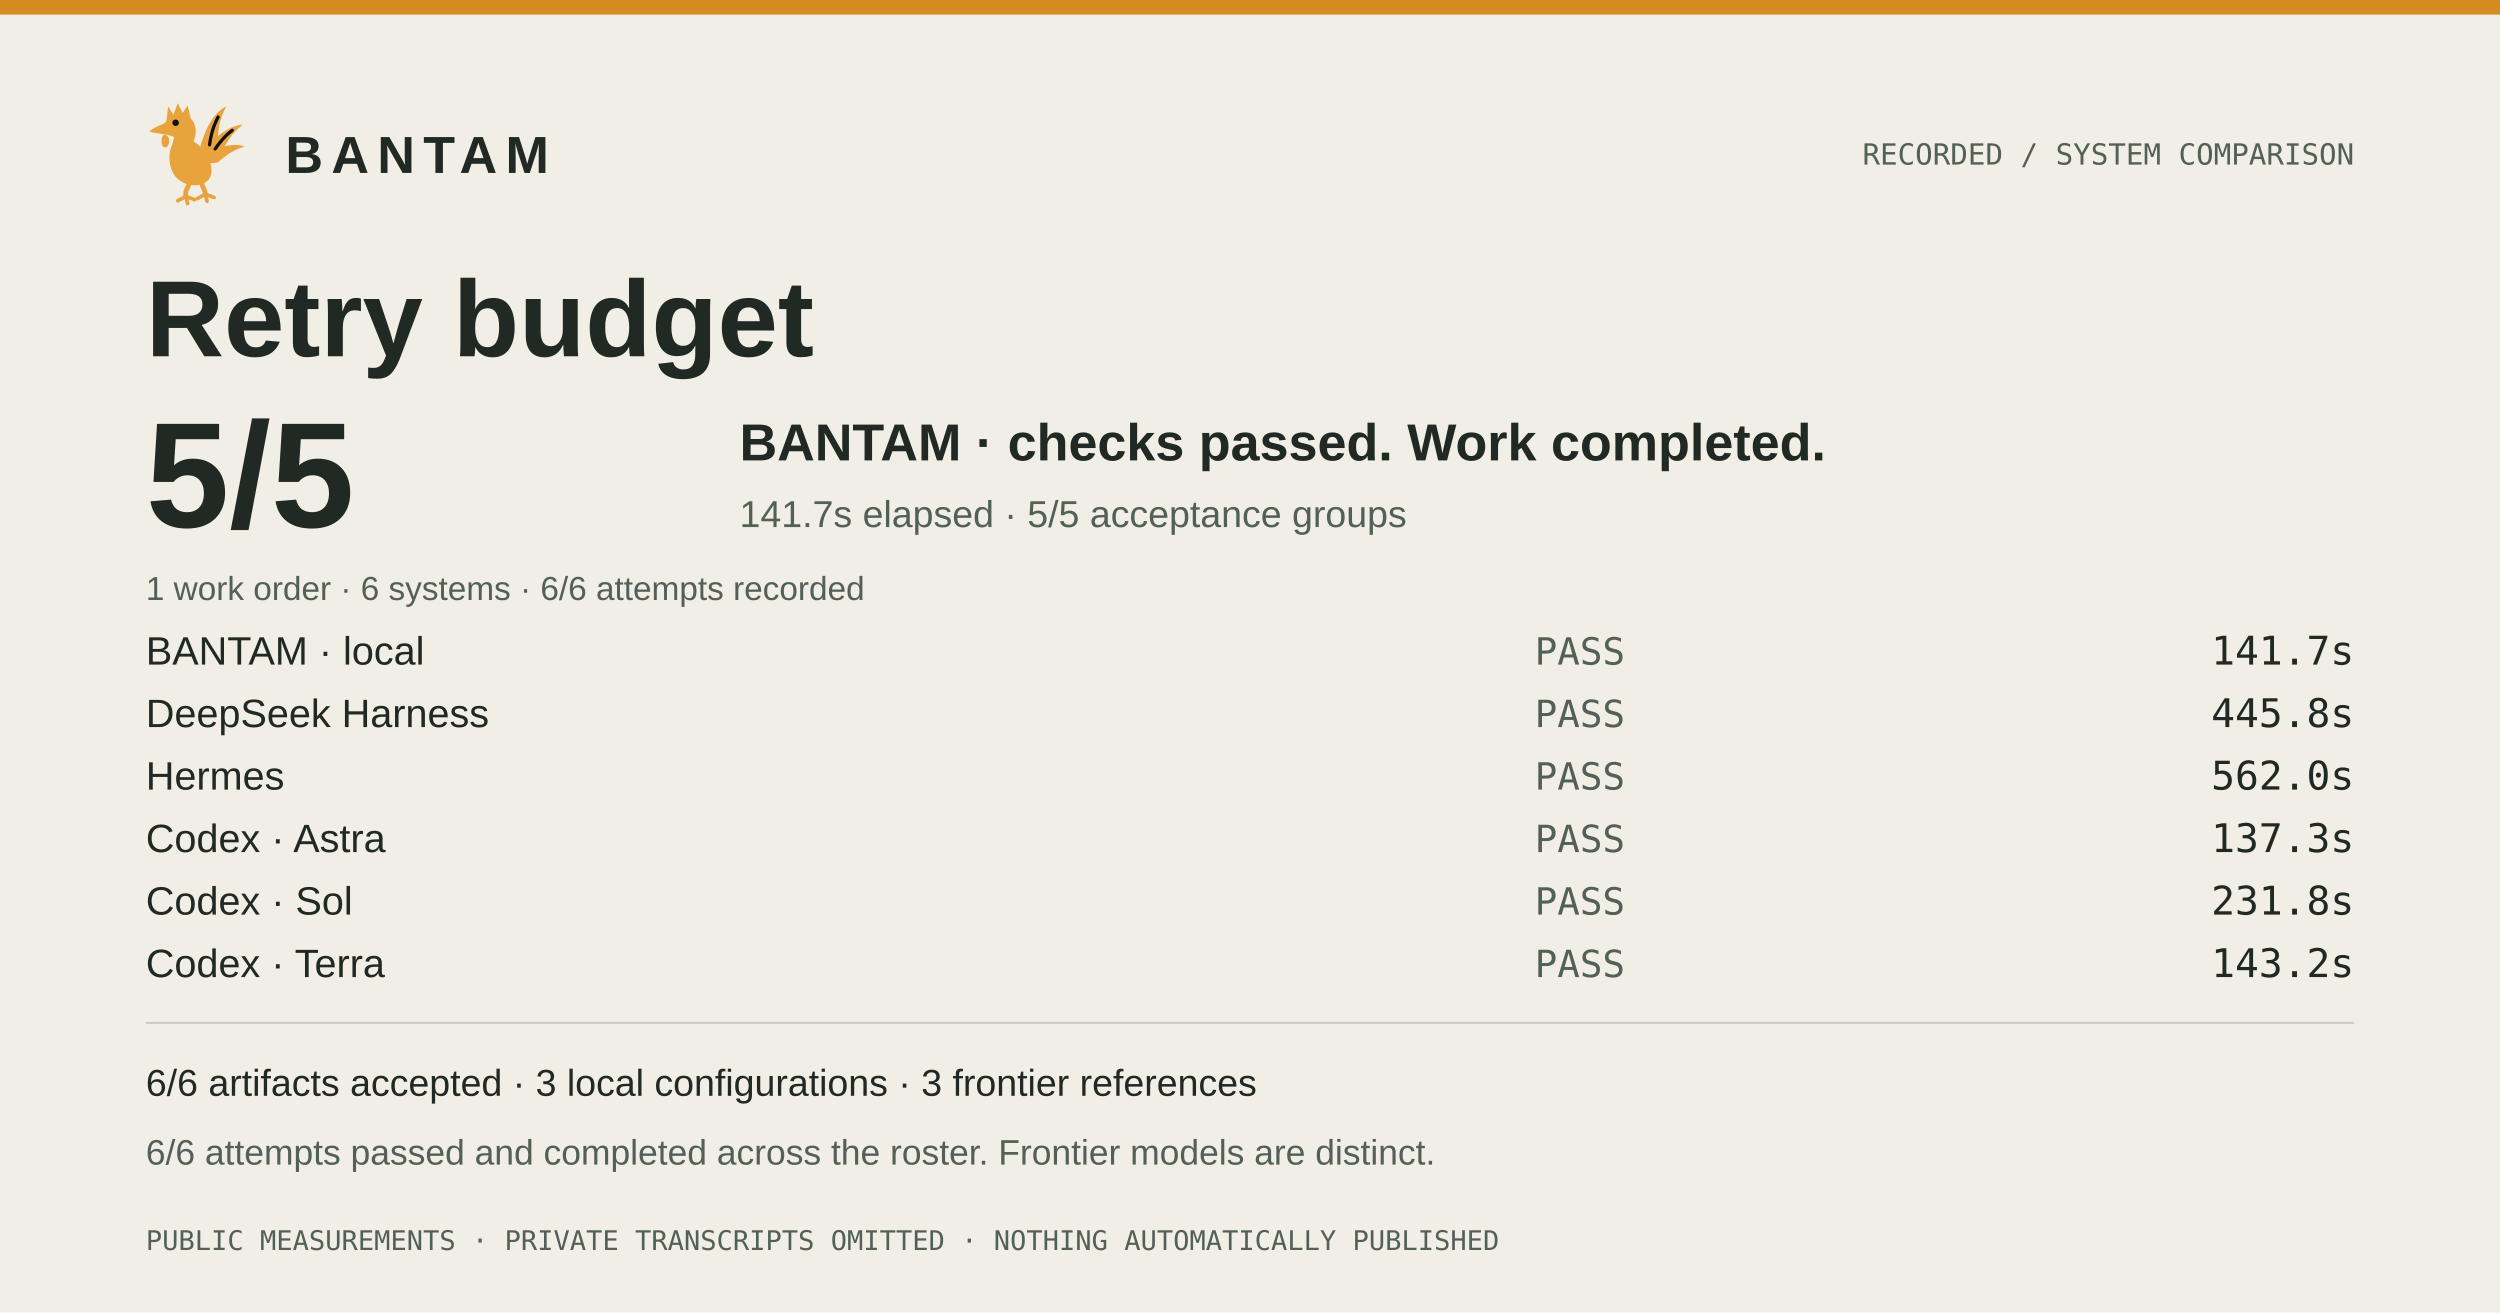
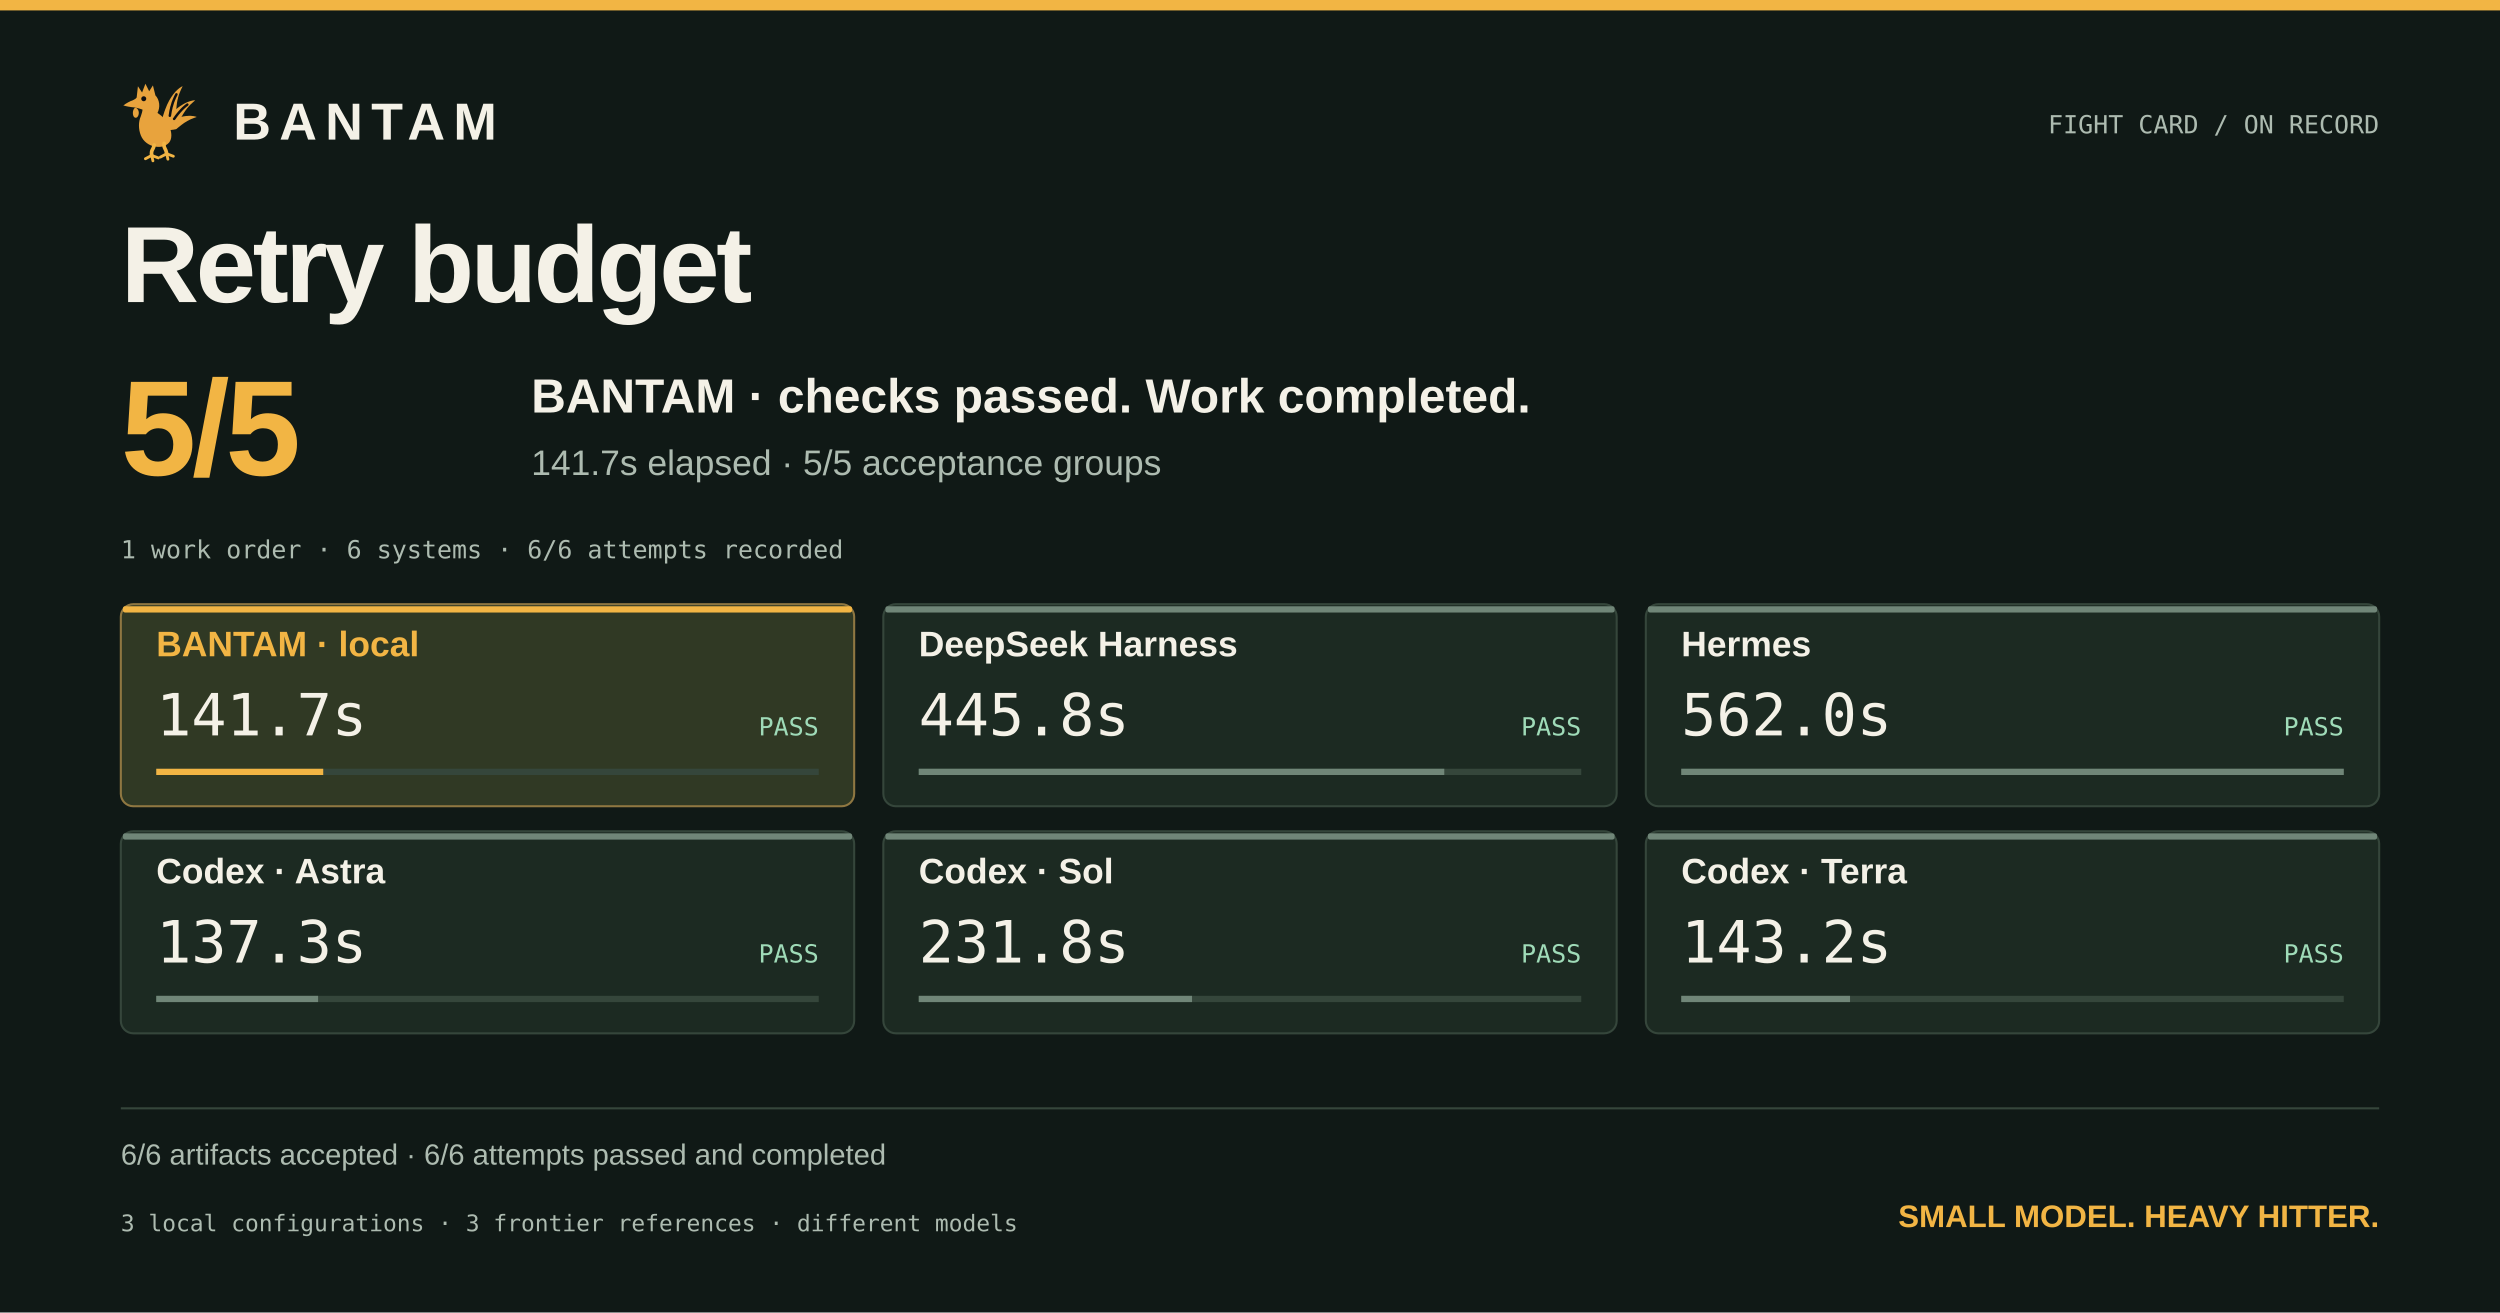
- <svg xmlns="http://www.w3.org/2000/svg" width="1200" height="630" viewBox="0 0 1200 630" role="img" aria-label="BANTAM recorded system comparison">
-   <rect width="1200" height="630" fill="#f1eee5" />
-   <rect width="1200" height="7" fill="#d68b22" />
-   <svg x="70" y="48" width="52" height="52" viewBox="0 0 100 100" color="#e8a33d">
-     <g fill="#e8a33d">
-       <path d="M61.0 56.4L61.7 55.3L62.4 54.1L63.1 53.0L63.7 51.8L64.3 50.7L64.9 49.5L65.5 48.4L66.1 47.3L66.5 46.1L66.5 45.0L66.4 43.8L66.4 42.6L66.4 41.4L66.4 40.2L66.4 39.1L66.4 37.9L66.5 36.7L66.5 35.6L66.5 34.4L66.6 33.3L66.7 32.1L66.8 31.0L66.9 29.8L67.0 28.7L67.2 27.5L67.3 26.4L67.5 25.2L67.7 24.1L67.9 22.9L68.2 21.8L68.5 20.7L68.7 19.5L69.1 18.4L69.4 17.3L69.8 16.1L70.1 15.0L70.6 13.9L71.0 12.8L71.5 11.7L72.0 10.5L72.5 9.4L73.0 8.3L73.6 7.2L74.1 5.9L74.1 5.9L72.9 6.5L71.8 7.2L70.7 7.9L69.7 8.7L68.7 9.5L67.7 10.4L66.8 11.3L65.8 12.2L65.0 13.2L64.1 14.2L63.3 15.2L62.4 16.3L61.7 17.4L60.9 18.5L60.2 19.6L59.5 20.7L58.8 21.9L58.1 23.0L57.5 24.2L56.9 25.4L56.3 26.6L55.7 27.8L55.2 29.0L54.7 30.2L54.2 31.5L53.7 32.7L53.2 33.9L52.8 35.2L52.3 36.4L51.9 37.7L51.5 38.9L51.1 40.2L50.7 41.4L50.4 42.7L50.0 43.9L50.1 45.2L50.4 46.5L50.6 47.8L51.0 49.1L51.3 50.4L51.7 51.7L52.1 53.0L52.6 54.3L53.0 55.6Z" />
-       <path d="M60.1 57.9L61.1 57.3L62.1 56.7L63.1 56.0L64.0 55.4L64.9 54.7L65.9 54.1L66.8 53.4L67.6 52.8L68.4 52.0L68.8 51.1L69.2 50.1L69.7 49.2L70.1 48.3L70.5 47.4L71.0 46.4L71.4 45.5L71.9 44.6L72.4 43.7L72.8 42.8L73.3 41.9L73.8 41.1L74.3 40.2L74.8 39.3L75.4 38.5L75.9 37.6L76.5 36.8L77.0 35.9L77.6 35.1L78.2 34.3L78.8 33.5L79.4 32.6L80.1 31.9L80.7 31.1L81.4 30.3L82.1 29.5L82.8 28.8L83.5 28.0L84.3 27.3L85.1 26.6L85.8 25.9L86.7 25.1L87.5 24.4L88.3 23.7L89.2 22.9L89.2 22.9L88.0 22.9L86.9 23.0L85.8 23.2L84.7 23.5L83.6 23.8L82.5 24.1L81.4 24.5L80.3 24.9L79.3 25.3L78.2 25.8L77.2 26.3L76.2 26.8L75.1 27.4L74.1 28.0L73.2 28.6L72.2 29.2L71.2 29.8L70.3 30.5L69.3 31.2L68.4 31.9L67.5 32.6L66.6 33.3L65.7 34.1L64.8 34.8L64.0 35.6L63.1 36.4L62.3 37.2L61.4 38.0L60.6 38.8L59.8 39.6L59.0 40.4L58.2 41.2L57.4 42.1L56.7 42.9L55.9 43.7L55.5 44.8L55.2 45.9L55.0 47.1L54.7 48.2L54.5 49.4L54.3 50.5L54.2 51.7L54.1 52.9L53.9 54.1Z" />
-       <path d="M58.6 58.5L59.5 58.5L60.5 58.4L61.4 58.3L62.3 58.2L63.2 58.1L64.1 57.9L65.0 57.8L65.8 57.6L66.6 57.4L67.2 56.9L67.9 56.3L68.5 55.8L69.1 55.3L69.7 54.8L70.4 54.3L71.0 53.8L71.6 53.3L72.3 52.8L72.9 52.3L73.5 51.8L74.2 51.4L74.8 50.9L75.5 50.4L76.1 50.0L76.8 49.5L77.5 49.1L78.2 48.7L78.9 48.3L79.5 47.9L80.2 47.5L81.0 47.1L81.7 46.7L82.4 46.3L83.1 46.0L83.9 45.6L84.6 45.3L85.4 45.0L86.2 44.7L86.9 44.4L87.7 44.1L88.5 43.8L89.3 43.5L90.2 43.2L91.0 42.9L91.0 42.9L90.2 42.5L89.3 42.3L88.4 42.1L87.6 41.9L86.7 41.8L85.8 41.7L84.9 41.6L84.0 41.5L83.1 41.5L82.2 41.5L81.3 41.5L80.4 41.6L79.5 41.6L78.6 41.7L77.7 41.8L76.8 41.9L75.9 42.1L75.0 42.2L74.1 42.4L73.2 42.6L72.3 42.8L71.4 43.0L70.5 43.2L69.6 43.5L68.8 43.7L67.9 44.0L67.0 44.2L66.2 44.5L65.3 44.8L64.5 45.1L63.6 45.4L62.8 45.7L61.9 46.0L61.1 46.3L60.3 46.7L59.6 47.3L59.0 48.0L58.5 48.7L57.9 49.5L57.4 50.2L56.9 51.0L56.4 51.8L55.9 52.6L55.4 53.5Z" />
-       <path d="M58.8 41.4L59.0 40.2L59.2 39.0L59.4 37.7L59.6 36.5L59.8 35.3L60.1 34.1L60.4 32.9L60.6 31.7L60.9 30.6L61.3 29.4L61.6 28.2L62.0 27.0L62.3 25.9L62.7 24.7L63.2 23.5L63.6 22.4L64.1 21.3L64.6 20.1L65.1 19.0L65.6 17.9L66.2 16.8L66.7 15.7" stroke="#0d0f12" stroke-width="3.0" fill="none" stroke-linecap="round" />
-       <path d="M63.9 45.2L64.6 44.4L65.2 43.5L65.8 42.6L66.4 41.8L67.1 40.9L67.7 40.1L68.4 39.2L69.1 38.4L69.8 37.6L70.4 36.8L71.2 36.0L71.9 35.2L72.6 34.4L73.4 33.6L74.1 32.9L74.9 32.1L75.7 31.4L76.5 30.7L77.3 30.0L78.1 29.3L79.0 28.7L79.8 28.0" stroke="#0d0f12" stroke-width="3.0" fill="none" stroke-linecap="round" />
-       <path d="M3 29C7 26 11 24 15 22.5C16.5 21.8 18 21 19 19.5L20.5 6L25.5 13.5L29.5 3L34 12L38.5 5L41.5 17C44 19.5 45.5 23 46 27C46.5 31 45.5 35 44 38C50 42 55 47 58 54C61.5 61.5 61.5 69 58 73.5C54 78 48 79.5 42 78.5C34 77.5 27 72.5 24 65C21 57.5 21 48.5 24 42C25 39 26 36 26 34C23 33 20 32 17 31.5C11 31 6 30 3 29Z" />
-       <path d="M17.5 31.5C21 33 22.5 37 21 41C19.5 45 15.8 44.6 14.8 40.8C13.8 37 15 32.8 17.5 31.5Z" />
-       <path d="M40 76.5C39 82.5 36 82 37 89" stroke="currentColor" stroke-width="4.4" stroke-linecap="round" fill="none" />
-       <path d="M29.5 93L37 89L45 92M37 89L38.5 95.5" stroke="currentColor" stroke-width="3.4" stroke-linecap="round" stroke-linejoin="round" fill="none" />
-       <path d="M52 74.5C51 80.5 54 80 55 87" stroke="currentColor" stroke-width="4.4" stroke-linecap="round" fill="none" />
-       <path d="M47.5 91L55 87L63 90M55 87L56.5 93.5" stroke="currentColor" stroke-width="3.4" stroke-linecap="round" stroke-linejoin="round" fill="none" />
-       <circle cx="27.5" cy="21" r="3" fill="#0d0f12" />
+ <svg xmlns="http://www.w3.org/2000/svg" width="1200" height="630" viewBox="0 0 1200 630" role="img" aria-label="Retry budget · BANTAM recorded comparison">
+   <g font-family="Arial,Helvetica,sans-serif">
+     <rect width="1200" height="630" fill="#101916" />
+     <rect width="1200" height="5" fill="#f2b544" />
+     <svg x="58" y="35" width="40" height="48" viewBox="0 0 100 100" color="#f2b544">
+       <g fill="#e8a33d">
+         <path d="M61.0 56.4L61.7 55.3L62.4 54.1L63.1 53.0L63.7 51.8L64.3 50.7L64.9 49.5L65.5 48.4L66.1 47.3L66.5 46.1L66.5 45.0L66.4 43.8L66.4 42.6L66.4 41.4L66.4 40.2L66.4 39.1L66.4 37.9L66.5 36.7L66.5 35.6L66.5 34.4L66.6 33.3L66.7 32.1L66.8 31.0L66.9 29.8L67.0 28.7L67.2 27.5L67.3 26.4L67.5 25.2L67.7 24.1L67.9 22.9L68.2 21.8L68.5 20.7L68.7 19.5L69.1 18.4L69.4 17.3L69.8 16.1L70.1 15.0L70.6 13.9L71.0 12.8L71.5 11.7L72.0 10.5L72.5 9.4L73.0 8.3L73.6 7.2L74.1 5.9L74.1 5.9L72.9 6.5L71.8 7.2L70.7 7.9L69.7 8.7L68.7 9.5L67.7 10.4L66.8 11.3L65.8 12.2L65.0 13.2L64.1 14.2L63.3 15.2L62.4 16.3L61.7 17.4L60.9 18.5L60.2 19.6L59.5 20.7L58.8 21.9L58.1 23.0L57.5 24.2L56.9 25.4L56.3 26.6L55.7 27.8L55.2 29.0L54.7 30.2L54.2 31.5L53.7 32.7L53.2 33.9L52.8 35.2L52.3 36.4L51.9 37.7L51.5 38.9L51.1 40.2L50.7 41.4L50.4 42.7L50.0 43.9L50.1 45.2L50.4 46.5L50.6 47.8L51.0 49.1L51.3 50.4L51.7 51.7L52.1 53.0L52.6 54.3L53.0 55.6Z" />
+         <path d="M60.1 57.9L61.1 57.3L62.1 56.7L63.1 56.0L64.0 55.4L64.9 54.7L65.9 54.1L66.8 53.4L67.6 52.8L68.4 52.0L68.8 51.1L69.2 50.1L69.7 49.2L70.1 48.3L70.5 47.4L71.0 46.4L71.4 45.5L71.9 44.6L72.4 43.7L72.8 42.8L73.3 41.9L73.8 41.1L74.3 40.2L74.8 39.3L75.4 38.5L75.9 37.6L76.5 36.8L77.0 35.9L77.6 35.1L78.2 34.3L78.8 33.5L79.4 32.6L80.1 31.9L80.7 31.1L81.4 30.3L82.1 29.5L82.8 28.8L83.5 28.0L84.3 27.3L85.1 26.6L85.8 25.9L86.7 25.1L87.5 24.4L88.3 23.7L89.2 22.9L89.2 22.9L88.0 22.9L86.9 23.0L85.8 23.2L84.7 23.5L83.6 23.8L82.5 24.1L81.4 24.5L80.3 24.9L79.3 25.3L78.2 25.8L77.2 26.3L76.2 26.8L75.1 27.4L74.1 28.0L73.2 28.6L72.2 29.2L71.2 29.8L70.3 30.5L69.3 31.2L68.4 31.9L67.5 32.6L66.6 33.3L65.7 34.1L64.8 34.8L64.0 35.6L63.1 36.4L62.3 37.2L61.4 38.0L60.6 38.8L59.8 39.6L59.0 40.4L58.2 41.2L57.4 42.1L56.7 42.9L55.9 43.7L55.5 44.8L55.2 45.9L55.0 47.1L54.7 48.2L54.5 49.4L54.3 50.5L54.2 51.7L54.1 52.9L53.9 54.1Z" />
+         <path d="M58.6 58.5L59.5 58.5L60.5 58.4L61.4 58.3L62.3 58.2L63.2 58.1L64.1 57.9L65.0 57.8L65.8 57.6L66.6 57.4L67.2 56.9L67.9 56.3L68.5 55.8L69.1 55.3L69.7 54.8L70.4 54.3L71.0 53.8L71.6 53.3L72.3 52.8L72.9 52.3L73.5 51.8L74.2 51.4L74.8 50.9L75.5 50.4L76.1 50.0L76.8 49.5L77.5 49.1L78.2 48.7L78.9 48.3L79.5 47.9L80.2 47.5L81.0 47.1L81.7 46.7L82.4 46.3L83.1 46.0L83.9 45.6L84.6 45.3L85.4 45.0L86.2 44.7L86.9 44.4L87.7 44.1L88.5 43.8L89.3 43.5L90.2 43.2L91.0 42.9L91.0 42.9L90.2 42.5L89.3 42.3L88.4 42.1L87.6 41.9L86.7 41.8L85.8 41.7L84.9 41.6L84.0 41.5L83.1 41.5L82.2 41.5L81.3 41.5L80.4 41.6L79.5 41.6L78.6 41.7L77.7 41.8L76.8 41.9L75.9 42.1L75.0 42.2L74.1 42.4L73.2 42.6L72.3 42.8L71.4 43.0L70.5 43.2L69.6 43.5L68.8 43.7L67.9 44.0L67.0 44.2L66.2 44.5L65.3 44.8L64.5 45.1L63.6 45.4L62.8 45.7L61.9 46.0L61.1 46.3L60.3 46.7L59.6 47.3L59.0 48.0L58.5 48.7L57.9 49.5L57.4 50.2L56.9 51.0L56.4 51.8L55.9 52.6L55.4 53.5Z" />
+         <path d="M58.8 41.4L59.0 40.2L59.2 39.0L59.4 37.7L59.6 36.5L59.8 35.3L60.1 34.1L60.4 32.9L60.6 31.7L60.9 30.6L61.3 29.4L61.6 28.2L62.0 27.0L62.3 25.9L62.7 24.7L63.2 23.5L63.6 22.4L64.1 21.3L64.6 20.1L65.1 19.0L65.6 17.9L66.2 16.8L66.7 15.7" stroke="#0d0f12" stroke-width="3.0" fill="none" stroke-linecap="round" />
+         <path d="M63.9 45.2L64.6 44.4L65.2 43.5L65.8 42.6L66.4 41.8L67.1 40.9L67.7 40.1L68.4 39.2L69.1 38.4L69.8 37.6L70.4 36.8L71.2 36.0L71.9 35.2L72.6 34.4L73.4 33.6L74.1 32.9L74.9 32.1L75.7 31.4L76.5 30.7L77.3 30.0L78.1 29.3L79.0 28.7L79.8 28.0" stroke="#0d0f12" stroke-width="3.0" fill="none" stroke-linecap="round" />
+         <path d="M3 29C7 26 11 24 15 22.5C16.5 21.8 18 21 19 19.5L20.5 6L25.5 13.5L29.5 3L34 12L38.5 5L41.5 17C44 19.5 45.5 23 46 27C46.5 31 45.5 35 44 38C50 42 55 47 58 54C61.5 61.5 61.5 69 58 73.5C54 78 48 79.5 42 78.5C34 77.5 27 72.5 24 65C21 57.5 21 48.5 24 42C25 39 26 36 26 34C23 33 20 32 17 31.5C11 31 6 30 3 29Z" />
+         <path d="M17.5 31.5C21 33 22.5 37 21 41C19.5 45 15.8 44.6 14.8 40.8C13.8 37 15 32.8 17.5 31.5Z" />
+         <path d="M40 76.5C39 82.5 36 82 37 89" stroke="currentColor" stroke-width="4.4" stroke-linecap="round" fill="none" />
+         <path d="M29.5 93L37 89L45 92M37 89L38.5 95.5" stroke="currentColor" stroke-width="3.4" stroke-linecap="round" stroke-linejoin="round" fill="none" />
+         <path d="M52 74.5C51 80.5 54 80 55 87" stroke="currentColor" stroke-width="4.4" stroke-linecap="round" fill="none" />
+         <path d="M47.5 91L55 87L63 90M55 87L56.5 93.5" stroke="currentColor" stroke-width="3.4" stroke-linecap="round" stroke-linejoin="round" fill="none" />
+         <circle cx="27.5" cy="21" r="3" fill="#0d0f12" />
+       </g>
+     </svg>
+     <text x="112" y="67" fill="#f4f1e7" font-size="25" font-weight="700" letter-spacing="4">BANTAM</text>
+     <text x="1142" y="64" text-anchor="end" fill="#adbbb0" font-family="monospace" font-size="12">FIGHT CARD / ON RECORD</text>
+     <text x="58" y="145" fill="#f4f1e7" font-size="52" font-weight="700" letter-spacing="-1.6">Retry budget</text>
+     <text x="58" y="228" fill="#f2b544" font-size="65" font-weight="700" letter-spacing="-2">5/5</text>
+     <text x="255" y="198" fill="#f4f1e7" font-size="23" font-weight="700">BANTAM · checks passed. Work completed.</text>
+     <text x="255" y="228" fill="#adbbb0" font-size="17">141.7s elapsed · 5/5 acceptance groups</text>
+     <text x="58" y="268" fill="#adbbb0" font-family="monospace" font-size="12">1 work order · 6 systems · 6/6 attempts recorded</text>
+     <g>
+       <rect x="58" y="290" width="352" height="97" rx="6" fill="#303924" stroke="#8f7741" />
+       <rect x="59" y="291" width="350" height="3" rx="1" fill="#f2b544" />
+       <text x="75" y="315" fill="#f2b544" font-size="17" font-weight="700">BANTAM · local</text>
+       <text x="75" y="353" fill="#f4f1e7" font-family="monospace" font-size="28">141.7s</text>
+       <text x="393" y="353" text-anchor="end" fill="#9fdbb8" font-family="monospace" font-size="12">PASS</text>
+       <rect x="75" y="369" width="318" height="3" fill="#35463b" />
+       <rect x="75" y="369" width="80.148" height="3" fill="#f2b544" />
    </g>
-   </svg>
-   <text x="137" y="83" fill="#202923" font-family="Arial,sans-serif" font-size="25" font-weight="700" letter-spacing="4">BANTAM</text>
-   <text x="1130" y="79" text-anchor="end" fill="#526058" font-family="monospace" font-size="14">RECORDED / SYSTEM COMPARISON</text>
-   <text x="70" y="171" fill="#202923" font-family="Arial,sans-serif" font-size="52" font-weight="700">Retry budget</text>
-   <text x="70" y="253" fill="#202923" font-family="Arial,sans-serif" font-size="72" font-weight="700">5/5</text>
-   <text x="355" y="221" fill="#202923" font-family="Arial,sans-serif" font-size="25" font-weight="700">BANTAM · checks passed. Work completed.</text>
-   <text x="355" y="253" fill="#526058" font-family="Arial,sans-serif" font-size="18">141.7s elapsed · 5/5 acceptance groups</text>
-   <text x="70" y="288" fill="#526058" font-family="Arial,sans-serif" font-size="16">1 work order · 6 systems · 6/6 attempts recorded</text>
-   <text x="70" y="319" fill="#202923" font-family="Arial,sans-serif" font-size="19">BANTAM · local</text>
-   <text x="780" y="319" text-anchor="end" fill="#526058" font-family="monospace" font-size="18">PASS</text>
-   <text x="1130" y="319" text-anchor="end" fill="#202923" font-family="monospace" font-size="19">141.7s</text>
-   <text x="70" y="349" fill="#202923" font-family="Arial,sans-serif" font-size="19">DeepSeek Harness</text>
-   <text x="780" y="349" text-anchor="end" fill="#526058" font-family="monospace" font-size="18">PASS</text>
-   <text x="1130" y="349" text-anchor="end" fill="#202923" font-family="monospace" font-size="19">445.8s</text>
-   <text x="70" y="379" fill="#202923" font-family="Arial,sans-serif" font-size="19">Hermes</text>
-   <text x="780" y="379" text-anchor="end" fill="#526058" font-family="monospace" font-size="18">PASS</text>
-   <text x="1130" y="379" text-anchor="end" fill="#202923" font-family="monospace" font-size="19">562.0s</text>
-   <text x="70" y="409" fill="#202923" font-family="Arial,sans-serif" font-size="19">Codex · Astra</text>
-   <text x="780" y="409" text-anchor="end" fill="#526058" font-family="monospace" font-size="18">PASS</text>
-   <text x="1130" y="409" text-anchor="end" fill="#202923" font-family="monospace" font-size="19">137.3s</text>
-   <text x="70" y="439" fill="#202923" font-family="Arial,sans-serif" font-size="19">Codex · Sol</text>
-   <text x="780" y="439" text-anchor="end" fill="#526058" font-family="monospace" font-size="18">PASS</text>
-   <text x="1130" y="439" text-anchor="end" fill="#202923" font-family="monospace" font-size="19">231.8s</text>
-   <text x="70" y="469" fill="#202923" font-family="Arial,sans-serif" font-size="19">Codex · Terra</text>
-   <text x="780" y="469" text-anchor="end" fill="#526058" font-family="monospace" font-size="18">PASS</text>
-   <text x="1130" y="469" text-anchor="end" fill="#202923" font-family="monospace" font-size="19">143.2s</text>
-   <line x1="70" y1="491" x2="1130" y2="491" stroke="#c8cec2" />
-   <text x="70" y="526" fill="#202923" font-family="Arial,sans-serif" font-size="18">6/6 artifacts accepted · 3 local configurations · 3 frontier references</text>
-   <text x="70" y="559" fill="#526058" font-family="Arial,sans-serif" font-size="17">6/6 attempts passed and completed across the roster. Frontier models are distinct.</text>
-   <text x="70" y="600" fill="#526058" font-family="monospace" font-size="13">PUBLIC MEASUREMENTS · PRIVATE TRANSCRIPTS OMITTED · NOTHING AUTOMATICALLY PUBLISHED</text>
+     <g>
+       <rect x="424" y="290" width="352" height="97" rx="6" fill="#1c2a22" stroke="#35463b" />
+       <rect x="425" y="291" width="350" height="3" rx="1" fill="#708678" />
+       <text x="441" y="315" fill="#f4f1e7" font-size="17" font-weight="700">DeepSeek Harness</text>
+       <text x="441" y="353" fill="#f4f1e7" font-family="monospace" font-size="28">445.8s</text>
+       <text x="759" y="353" text-anchor="end" fill="#9fdbb8" font-family="monospace" font-size="12">PASS</text>
+       <rect x="441" y="369" width="318" height="3" fill="#35463b" />
+       <rect x="441" y="369" width="252.256" height="3" fill="#708678" />
+     </g>
+     <g>
+       <rect x="790" y="290" width="352" height="97" rx="6" fill="#1c2a22" stroke="#35463b" />
+       <rect x="791" y="291" width="350" height="3" rx="1" fill="#708678" />
+       <text x="807" y="315" fill="#f4f1e7" font-size="17" font-weight="700">Hermes</text>
+       <text x="807" y="353" fill="#f4f1e7" font-family="monospace" font-size="28">562.0s</text>
+       <text x="1125" y="353" text-anchor="end" fill="#9fdbb8" font-family="monospace" font-size="12">PASS</text>
+       <rect x="807" y="369" width="318" height="3" fill="#35463b" />
+       <rect x="807" y="369" width="318" height="3" fill="#708678" />
+     </g>
+     <g>
+       <rect x="58" y="399" width="352" height="97" rx="6" fill="#1c2a22" stroke="#35463b" />
+       <rect x="59" y="400" width="350" height="3" rx="1" fill="#708678" />
+       <text x="75" y="424" fill="#f4f1e7" font-size="17" font-weight="700">Codex · Astra</text>
+       <text x="75" y="462" fill="#f4f1e7" font-family="monospace" font-size="28">137.3s</text>
+       <text x="393" y="462" text-anchor="end" fill="#9fdbb8" font-family="monospace" font-size="12">PASS</text>
+       <rect x="75" y="478" width="318" height="3" fill="#35463b" />
+       <rect x="75" y="478" width="77.679" height="3" fill="#708678" />
+     </g>
+     <g>
+       <rect x="424" y="399" width="352" height="97" rx="6" fill="#1c2a22" stroke="#35463b" />
+       <rect x="425" y="400" width="350" height="3" rx="1" fill="#708678" />
+       <text x="441" y="424" fill="#f4f1e7" font-size="17" font-weight="700">Codex · Sol</text>
+       <text x="441" y="462" fill="#f4f1e7" font-family="monospace" font-size="28">231.8s</text>
+       <text x="759" y="462" text-anchor="end" fill="#9fdbb8" font-family="monospace" font-size="12">PASS</text>
+       <rect x="441" y="478" width="318" height="3" fill="#35463b" />
+       <rect x="441" y="478" width="131.172" height="3" fill="#708678" />
+     </g>
+     <g>
+       <rect x="790" y="399" width="352" height="97" rx="6" fill="#1c2a22" stroke="#35463b" />
+       <rect x="791" y="400" width="350" height="3" rx="1" fill="#708678" />
+       <text x="807" y="424" fill="#f4f1e7" font-size="17" font-weight="700">Codex · Terra</text>
+       <text x="807" y="462" fill="#f4f1e7" font-family="monospace" font-size="28">143.2s</text>
+       <text x="1125" y="462" text-anchor="end" fill="#9fdbb8" font-family="monospace" font-size="12">PASS</text>
+       <rect x="807" y="478" width="318" height="3" fill="#35463b" />
+       <rect x="807" y="478" width="81.012" height="3" fill="#708678" />
+     </g>
+     <line x1="58" y1="532" x2="1142" y2="532" stroke="#35463b" />
+     <text x="58" y="559" fill="#adbbb0" font-size="14">6/6 artifacts accepted · 6/6 attempts passed and completed</text>
+     <text x="58" y="591" fill="#adbbb0" font-family="monospace" font-size="11">3 local configurations · 3 frontier references · different models</text>
+     <text x="1142" y="589" text-anchor="end" fill="#f2b544" font-size="15" font-weight="700">SMALL MODEL. HEAVY HITTER.</text>
+   </g>
</svg>
